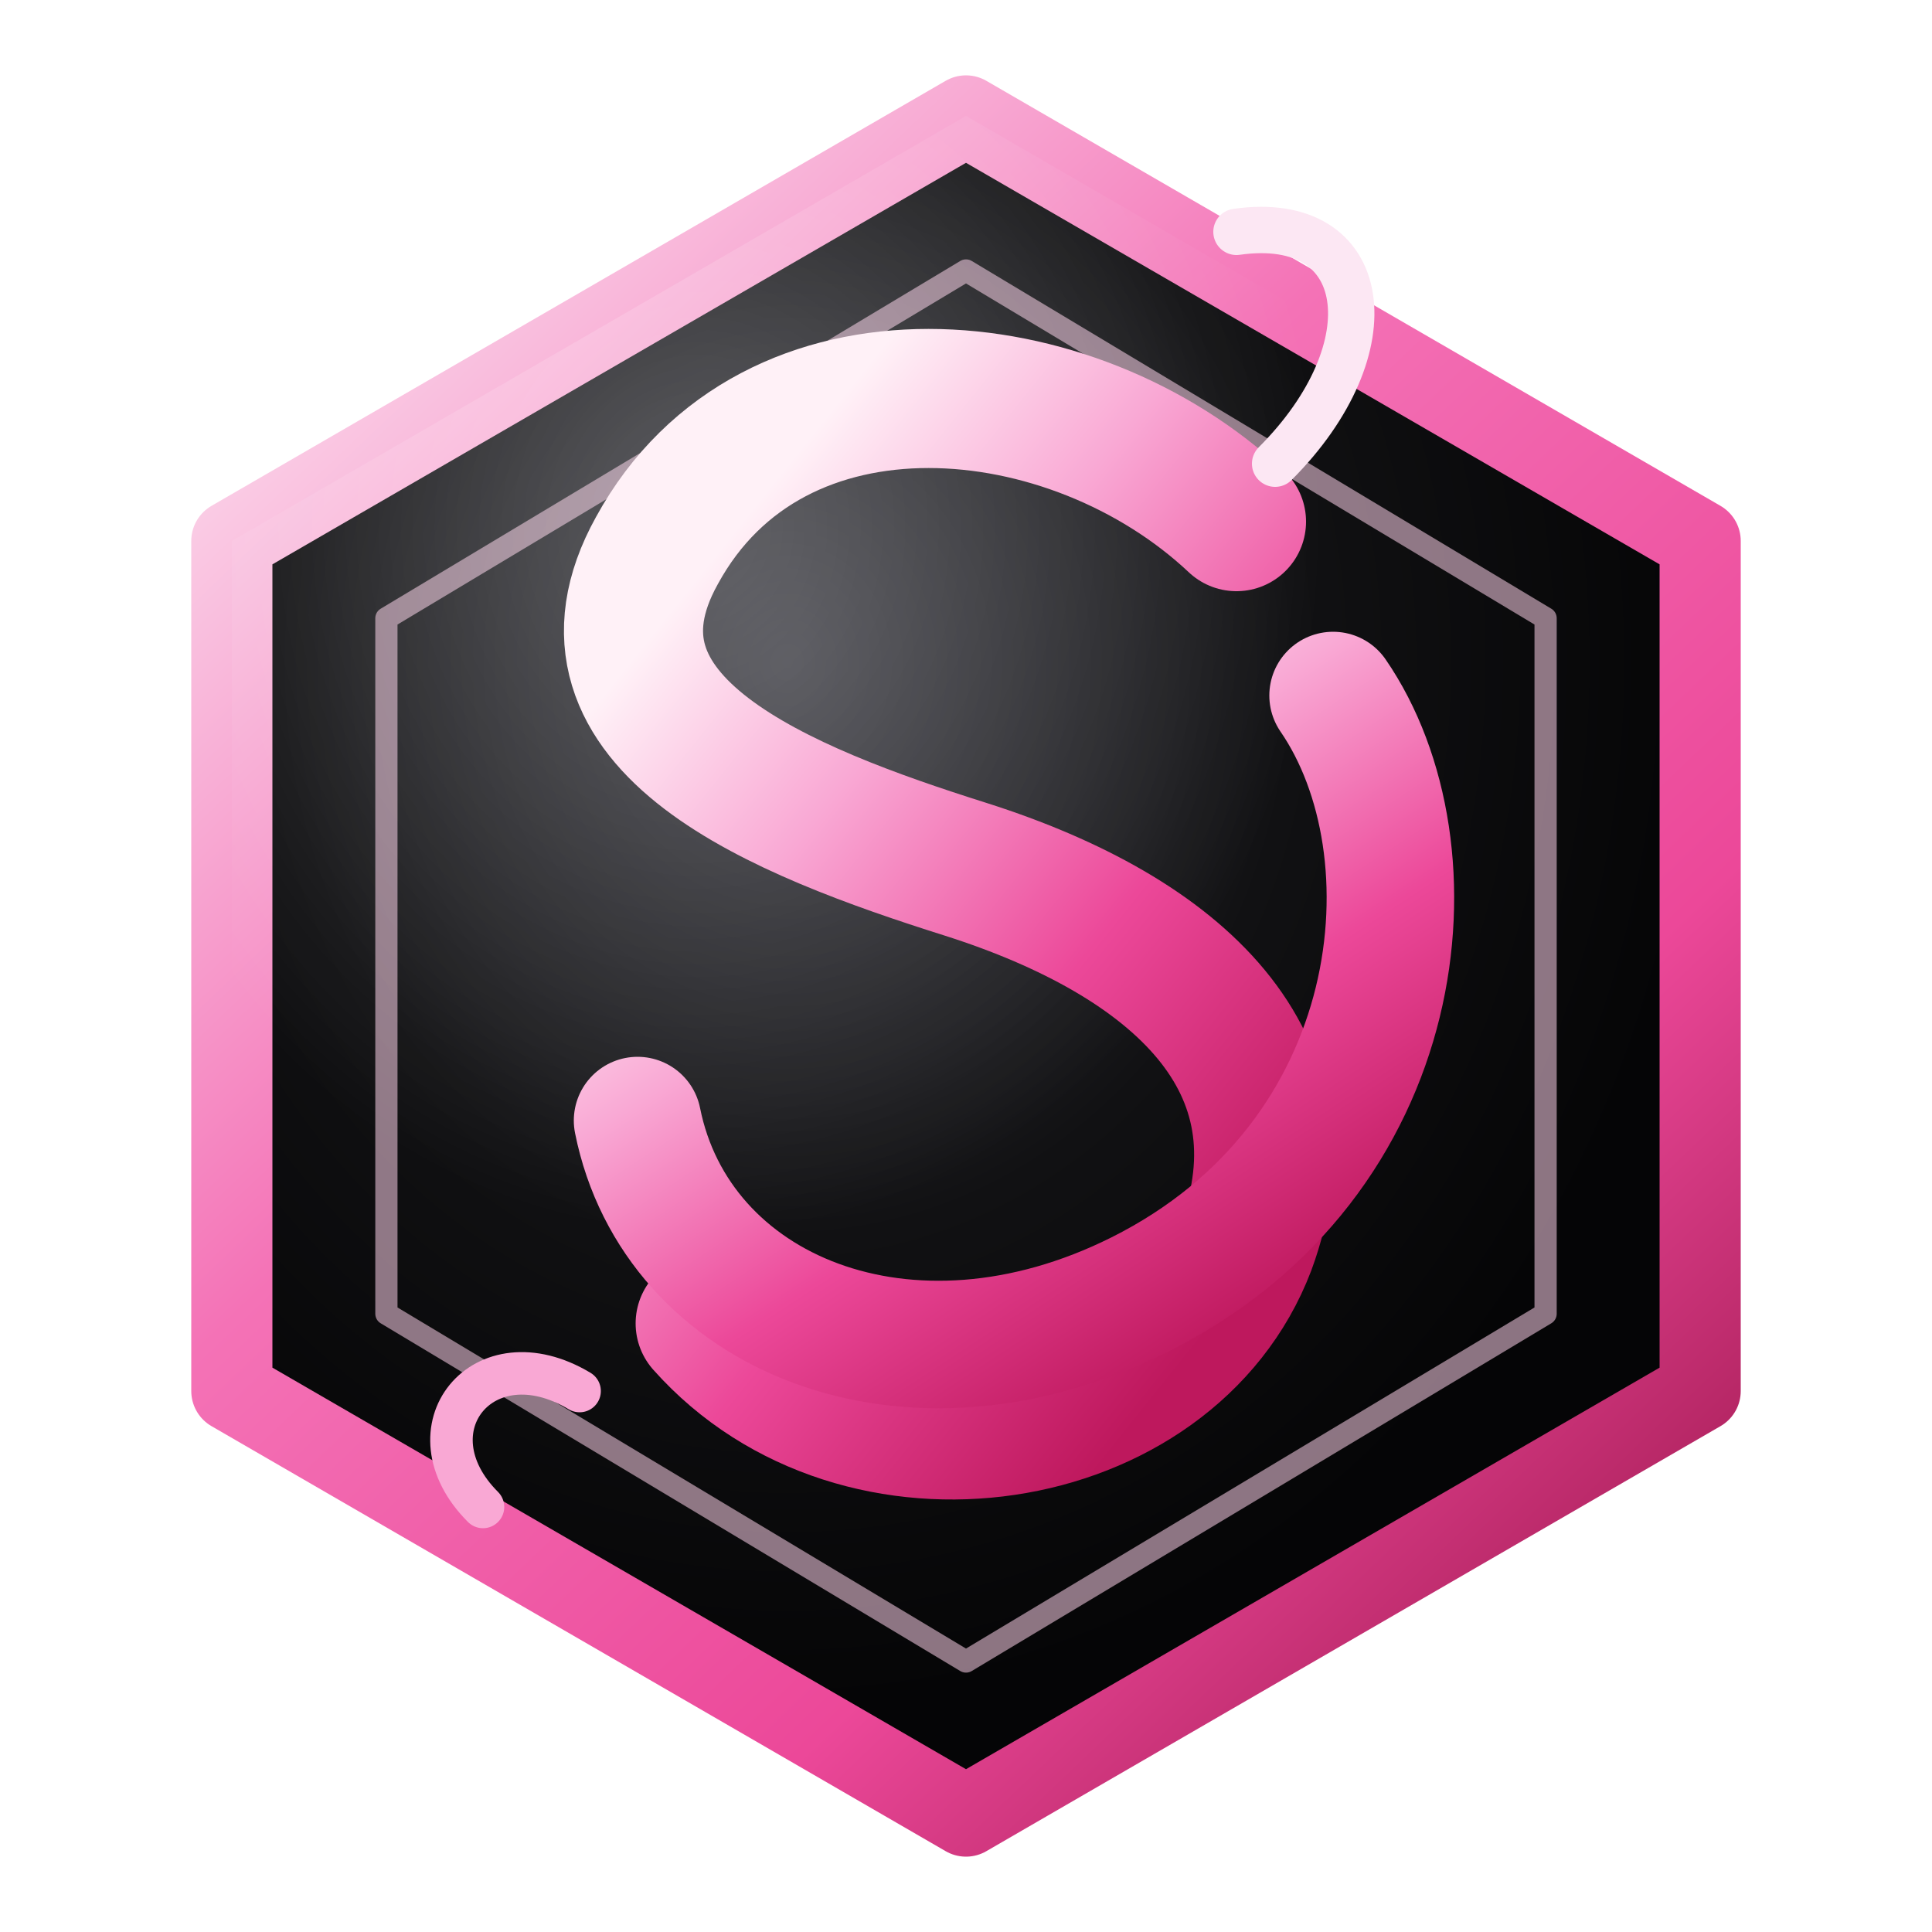
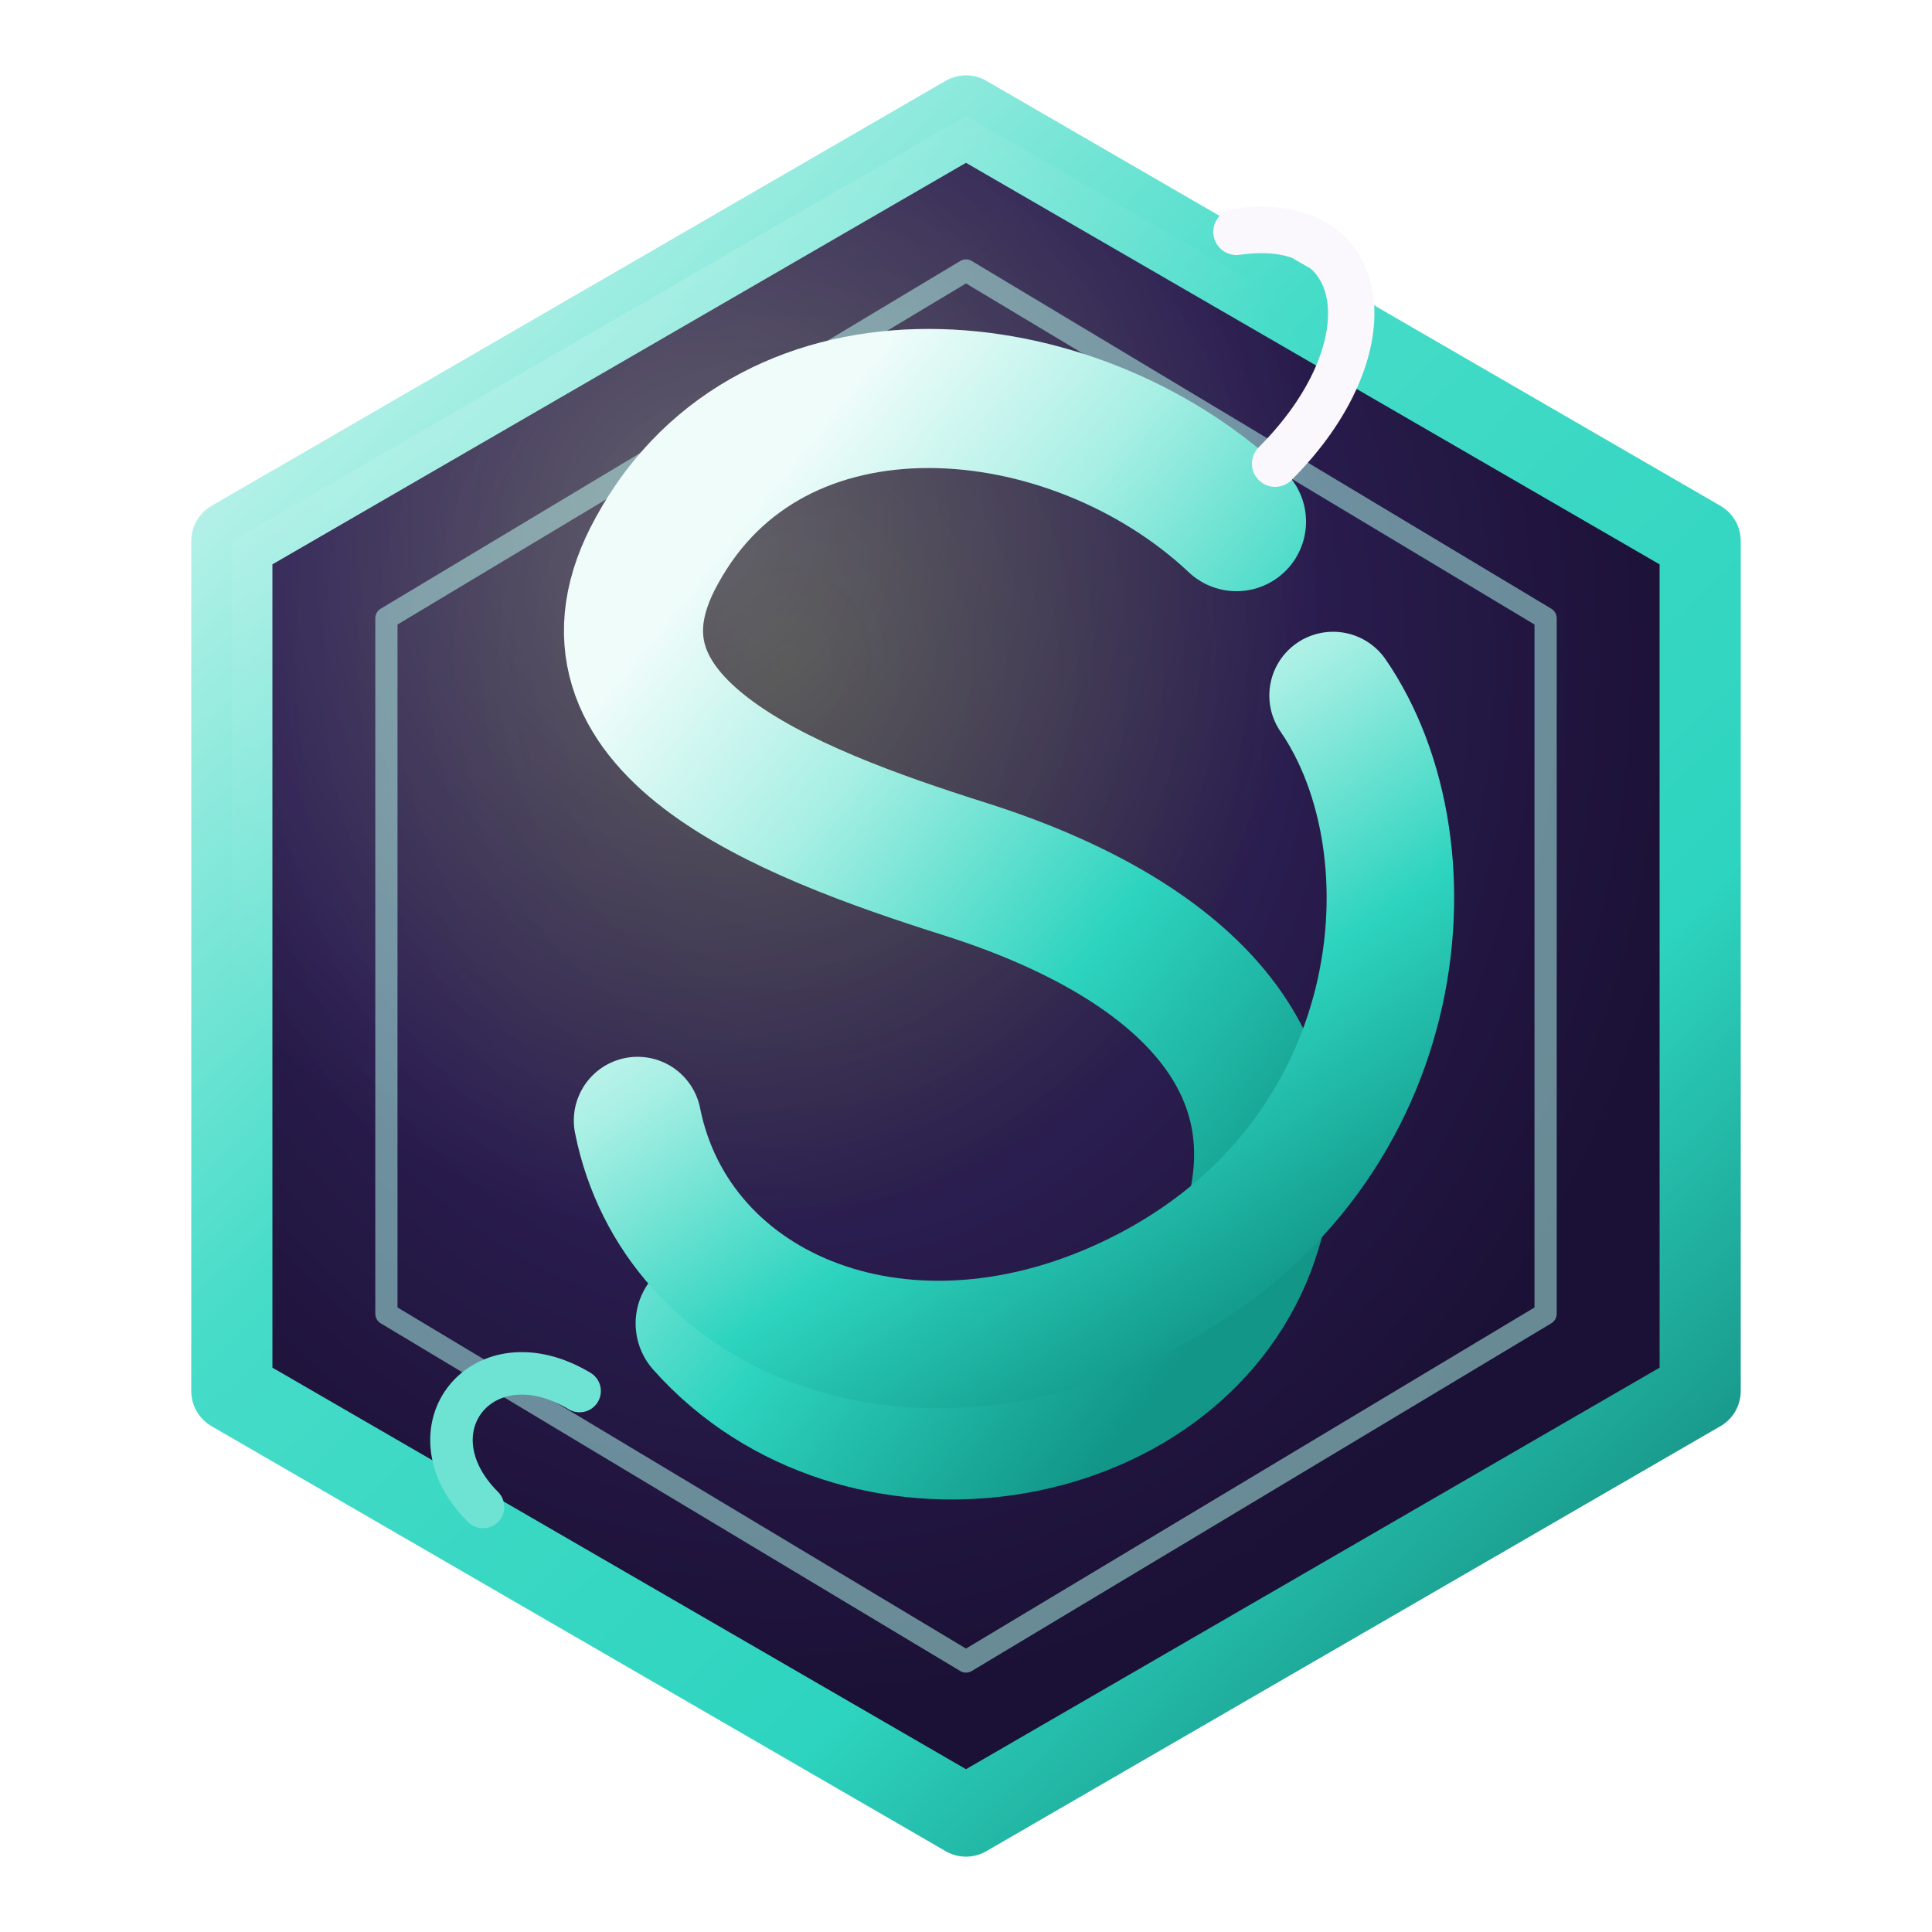
<svg xmlns="http://www.w3.org/2000/svg" viewBox="0 0 100 100" role="img" aria-label="Smoke Cali">
  <defs>
    <linearGradient id="scRim" x1="8%" y1="0%" x2="92%" y2="100%">
-       <stop offset="0%" stop-color="#fce7f3" />
-       <stop offset="38%" stop-color="#f472b6" />
-       <stop offset="72%" stop-color="#ec4899" />
-       <stop offset="100%" stop-color="#9d174d" />
+       <stop offset="0%" stop-color="#d5f7f1" />
+       <stop offset="38%" stop-color="#45dcc8" />
+       <stop offset="72%" stop-color="#2dd4bf" />
+       <stop offset="100%" stop-color="#0f7f74" />
    </linearGradient>
    <linearGradient id="scSmoke" x1="20%" y1="10%" x2="85%" y2="95%">
-       <stop offset="0%" stop-color="#fff1f7" />
-       <stop offset="28%" stop-color="#f9a8d4" />
-       <stop offset="62%" stop-color="#ec4899" />
-       <stop offset="100%" stop-color="#be185d" />
+       <stop offset="0%" stop-color="#effcfa" />
+       <stop offset="28%" stop-color="#a7efe4" />
+       <stop offset="62%" stop-color="#2dd4bf" />
+       <stop offset="100%" stop-color="#119688" />
    </linearGradient>
    <radialGradient id="scGlass" cx="38%" cy="32%" r="62%">
-       <stop offset="0%" stop-color="#3f3f46" />
-       <stop offset="55%" stop-color="#111113" />
-       <stop offset="100%" stop-color="#050506" />
+       <stop offset="0%" stop-color="#3a3a3a" />
+       <stop offset="55%" stop-color="#2a1d4f" />
+       <stop offset="100%" stop-color="#1b1035" />
    </radialGradient>
    <radialGradient id="scShine" cx="32%" cy="24%" r="42%">
      <stop offset="0%" stop-color="#ffffff" stop-opacity="0.22" />
      <stop offset="100%" stop-color="#ffffff" stop-opacity="0" />
    </radialGradient>
  </defs>
  <polygon points="50,6 88,28 88,72 50,94 12,72 12,28" fill="url(#scGlass)" stroke="url(#scRim)" stroke-width="4.2" stroke-linejoin="round" />
-   <polygon points="50,14 80,32 80,68 50,86 20,68 20,32" fill="none" stroke="#fbcfe8" stroke-width="1.15" stroke-linejoin="round" opacity="0.55" />
+   <polygon points="50,14 80,32 80,68 50,86 20,68 20,32" fill="none" stroke="#a7efe4" stroke-width="1.15" stroke-linejoin="round" opacity="0.55" />
  <polygon points="50,6 88,28 88,72 50,94 12,72 12,28" fill="url(#scShine)" />
  <path d="M64 27c-8.5-8-24-9.5-30 1.5-5 9 6.5 13.5 16 16.5 11 3.5 18 10 14.5 19.5-4 10.5-20 13-28 4" fill="none" stroke="url(#scSmoke)" stroke-width="7.2" stroke-linecap="round" />
  <path d="M69 36c5.5 8 4 24-10 31-12 6-24 1-26-9" fill="none" stroke="url(#scSmoke)" stroke-width="6.6" stroke-linecap="round" />
-   <path d="M66 24c6-6 5-13-2-12" fill="none" stroke="#fce7f3" stroke-width="2.4" stroke-linecap="round" />
-   <path d="M30 72c-5-3-9 2-5 6" fill="none" stroke="#f9a8d4" stroke-width="2.2" stroke-linecap="round" />
+   <path d="M66 24c6-6 5-13-2-12" fill="none" stroke="#faf7fd" stroke-width="2.4" stroke-linecap="round" />
+   <path d="M30 72c-5-3-9 2-5 6" fill="none" stroke="#6fe3d3" stroke-width="2.2" stroke-linecap="round" />
</svg>
